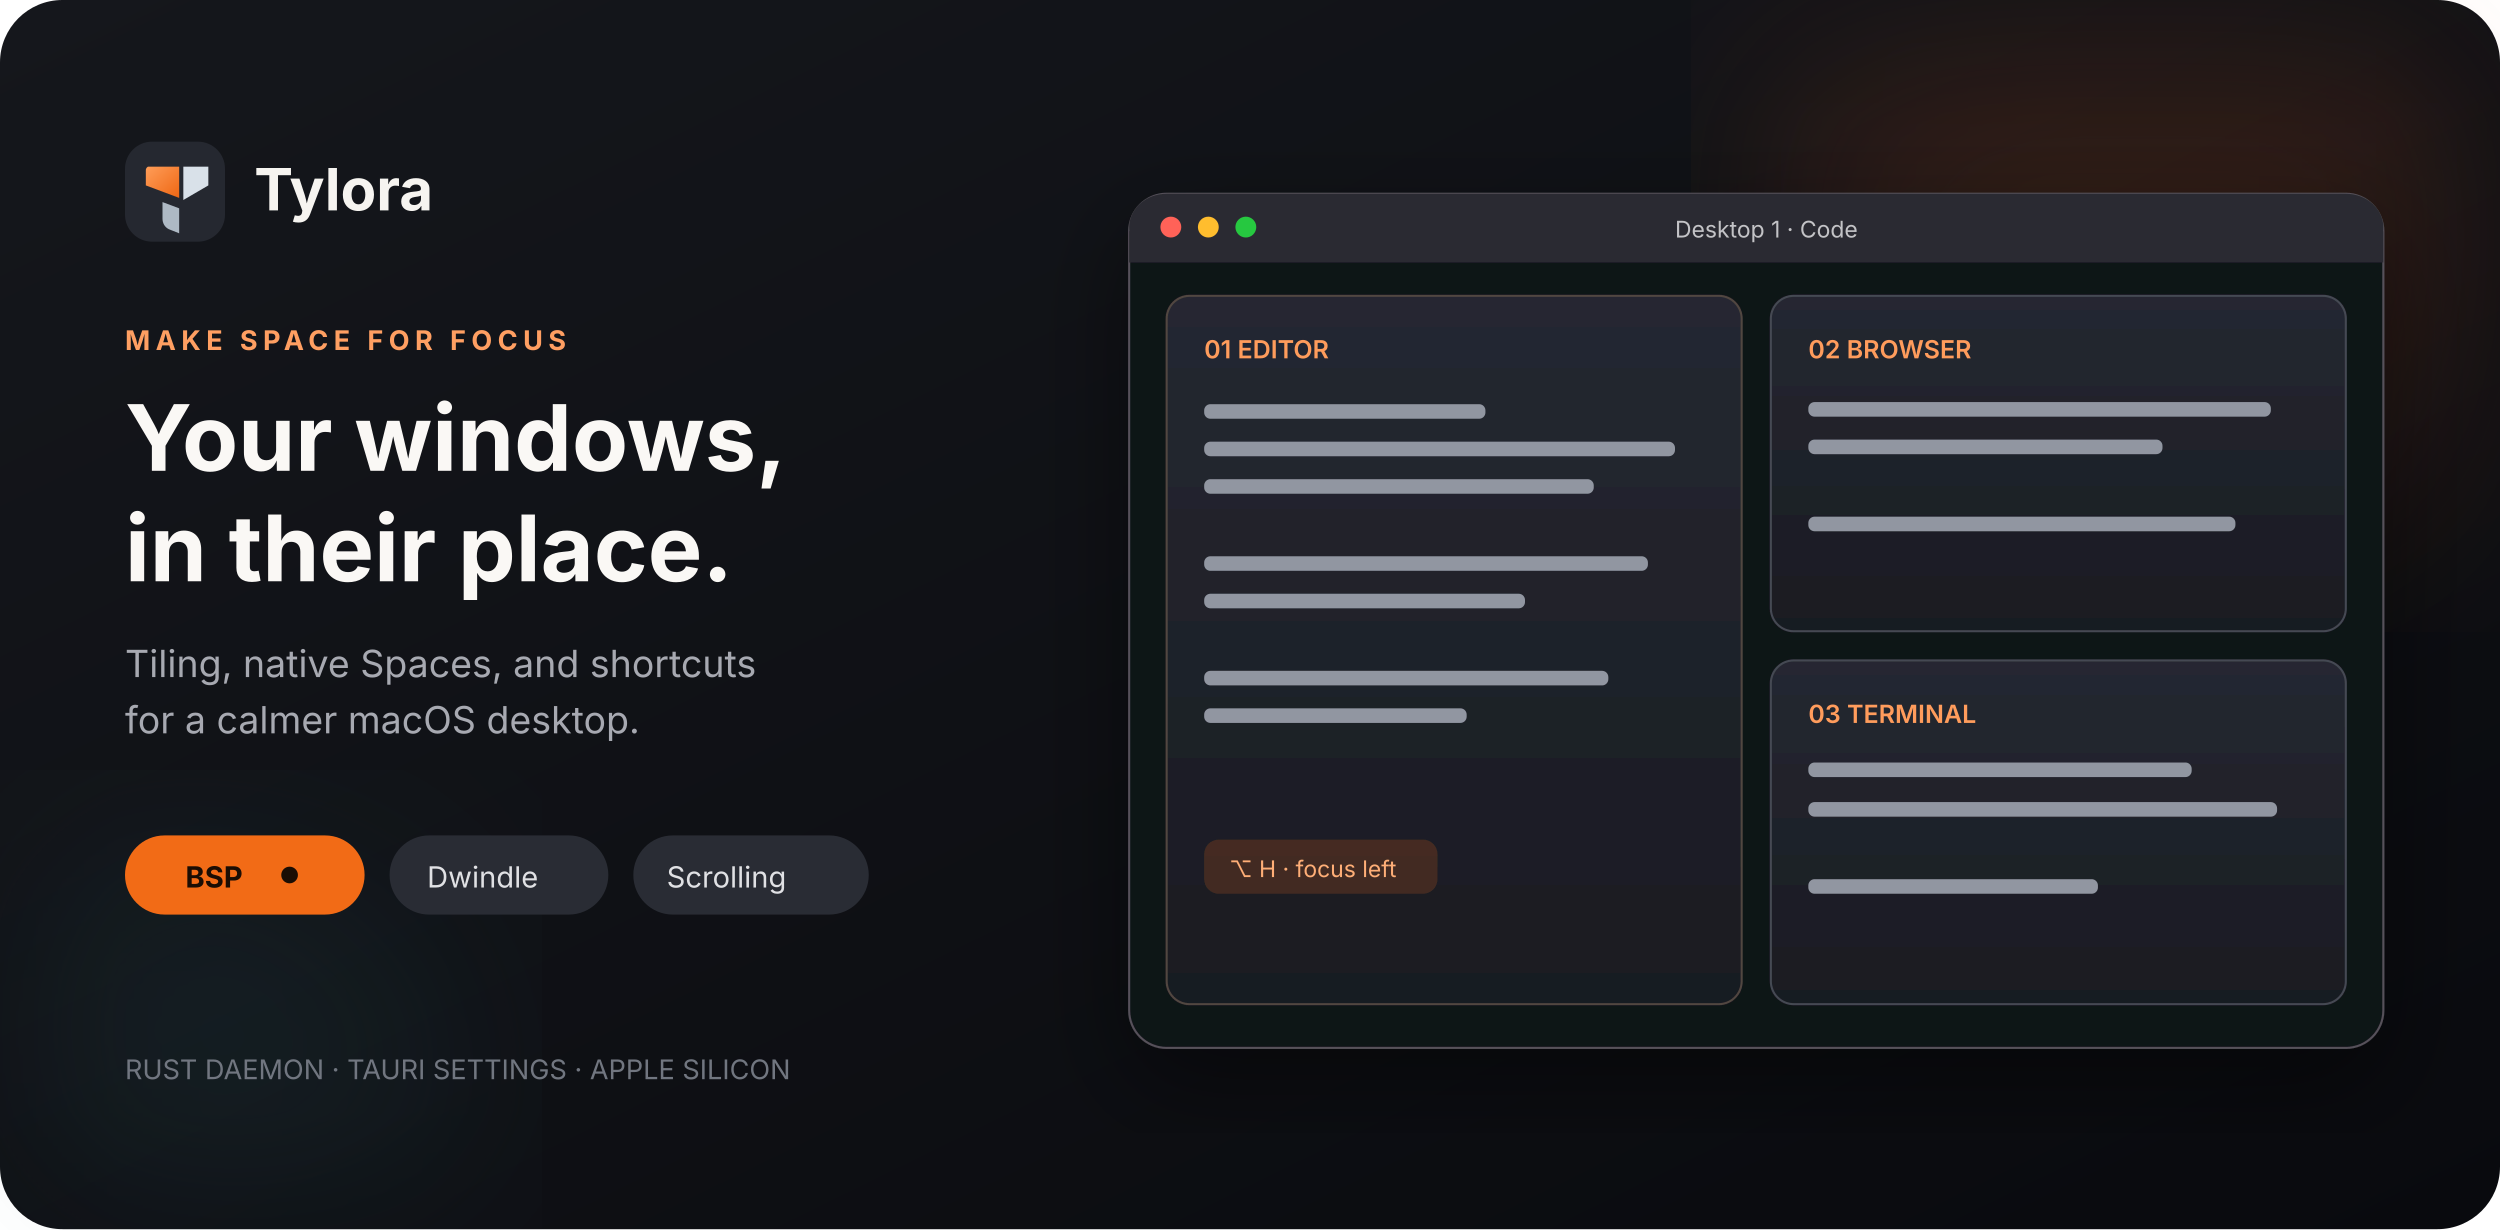
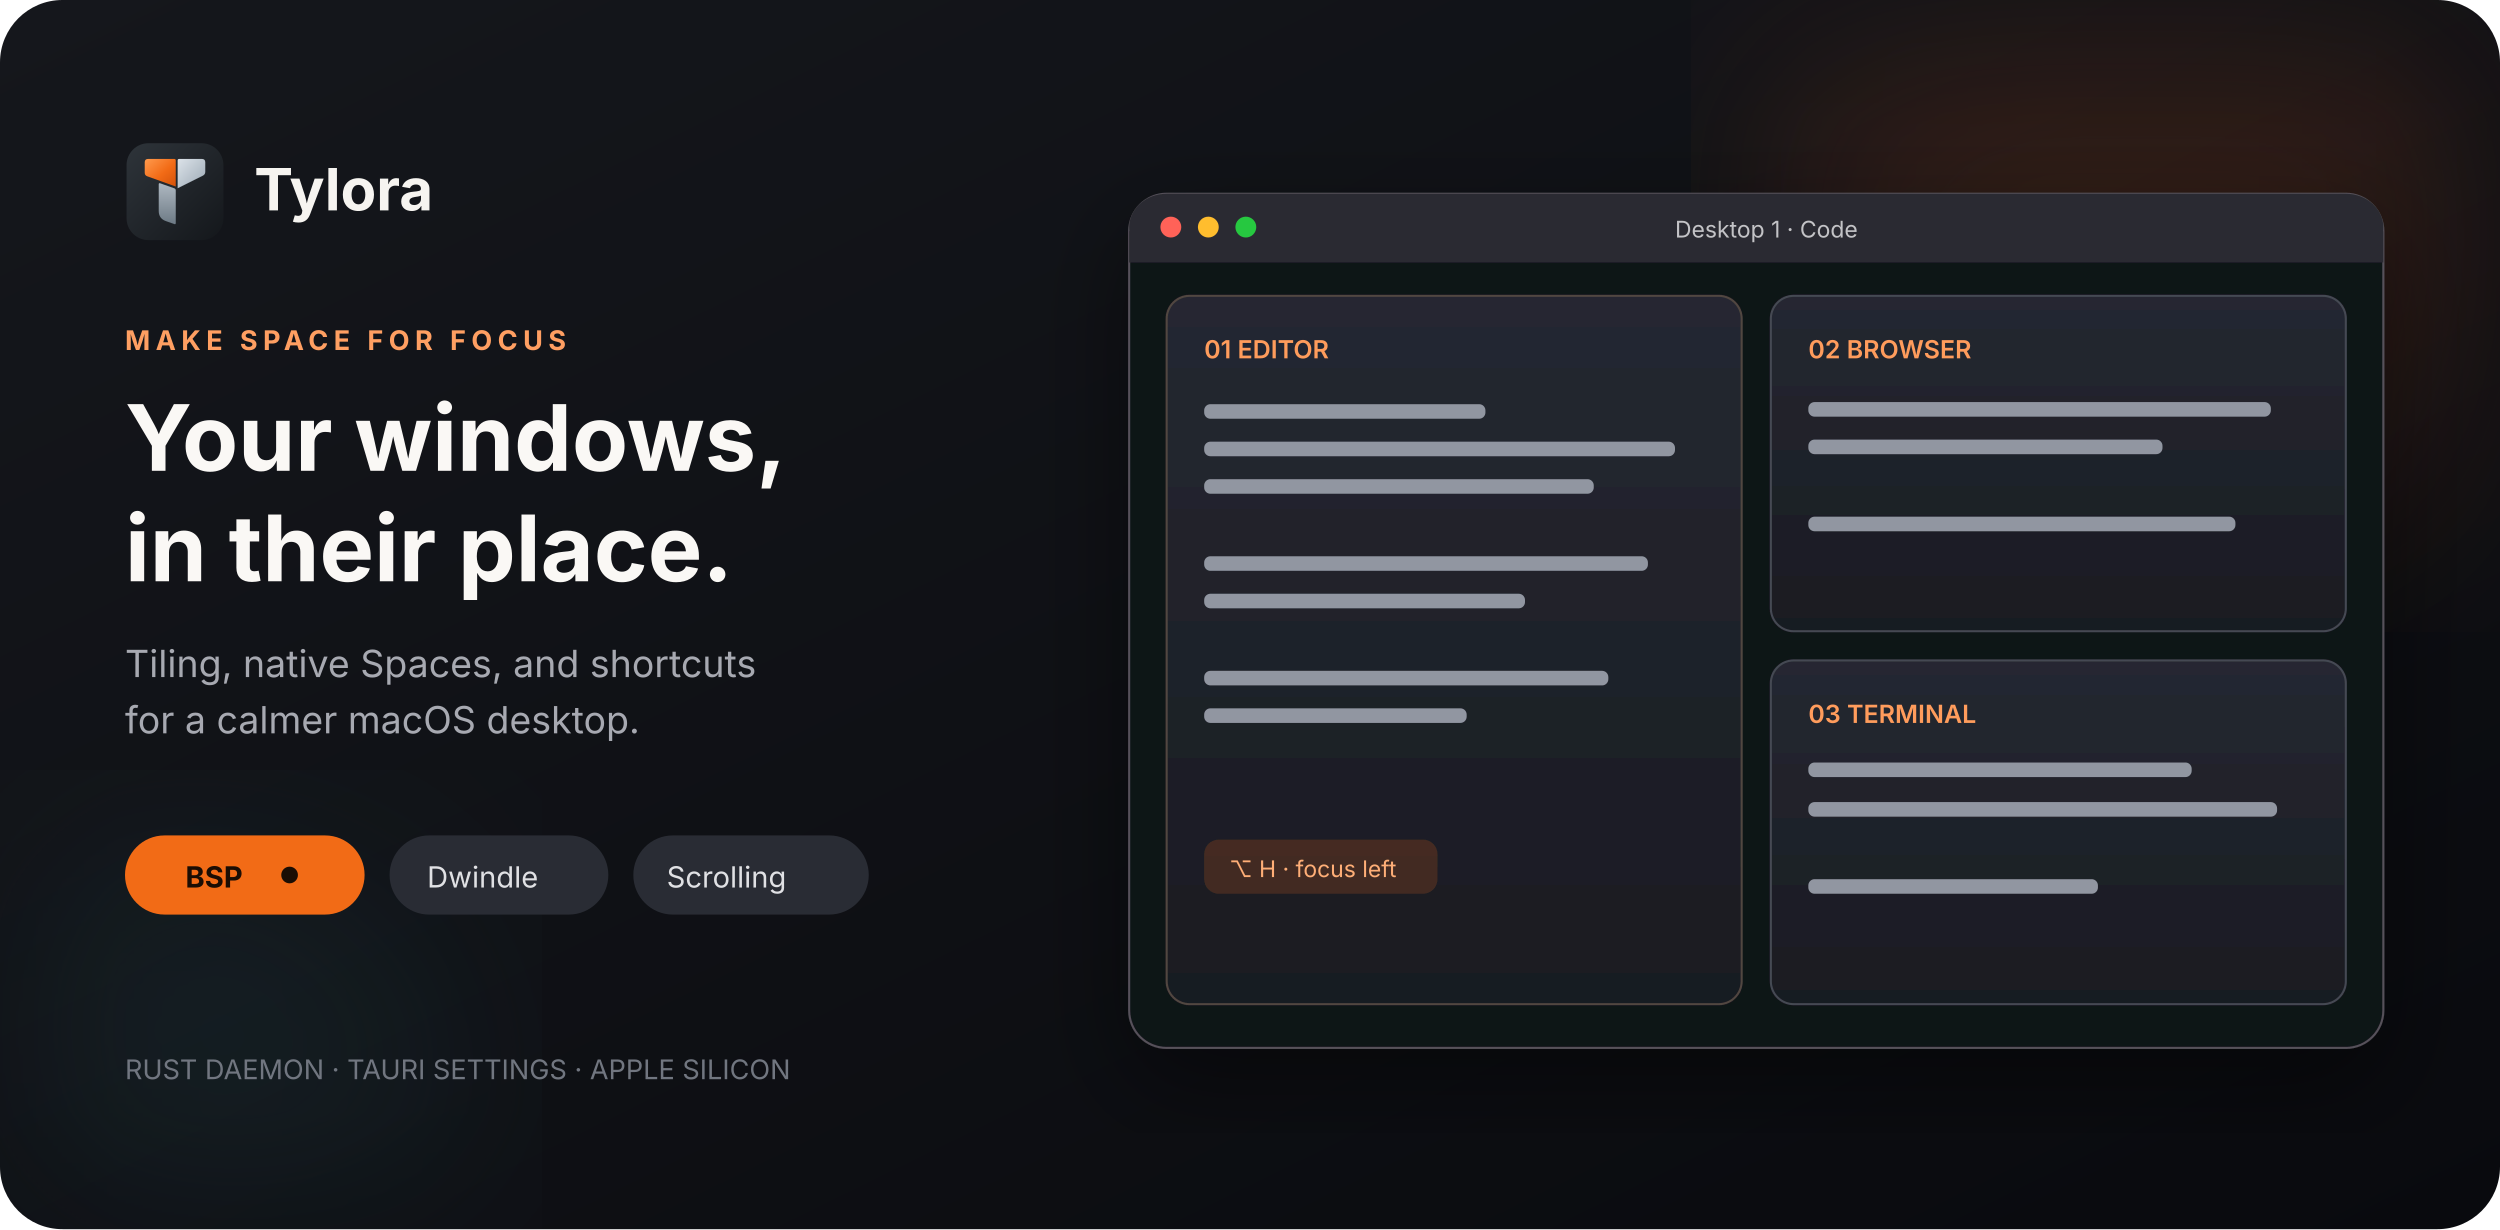
<svg xmlns="http://www.w3.org/2000/svg" width="1200" height="590" viewBox="0 0 1200 590" role="img" aria-labelledby="title desc">
  <defs>
    <linearGradient id="bg" x1="0" x2="1" y1="0" y2="1">
      <stop stop-color="#15171c" />
      <stop offset="1" stop-color="#090a0e" />
    </linearGradient>
-     <linearGradient id="glow" x1="0" x2="1" y1="0" y2="1">
-       <stop stop-color="#ff9d58" />
-       <stop offset="1" stop-color="#ee6714" />
+     <linearGradient id="logo-tile" x1="0" y1="0" x2="1" y2="1">
+       <stop stop-color="#2E343A" />
+       <stop offset="1" stop-color="#14171B" />
+     </linearGradient>
+     <linearGradient id="logo-orange" x1="0" y1="0" x2="1" y2="1">
+       <stop stop-color="#FF9A4D" />
+       <stop offset=".55" stop-color="#F26B16" />
+       <stop offset="1" stop-color="#D4520A" />
+     </linearGradient>
+     <linearGradient id="logo-silver" x1="0" y1="0" x2="1" y2="1">
+       <stop stop-color="#DCE3E9" />
+       <stop offset="1" stop-color="#9CA9B5" />
+     </linearGradient>
+     <linearGradient id="logo-stem" x1="0" y1="0" x2="0" y2="1">
+       <stop stop-color="#AEB8C1" />
+       <stop offset="1" stop-color="#6D7A85" />
    </linearGradient>
    <linearGradient id="panel" x1="0" x2="0" y1="0" y2="1">
      <stop stop-color="#252831" />
      <stop offset="1" stop-color="#191b22" />
    </linearGradient>
+     <clipPath id="canvas">
+       <rect width="1200" height="590" rx="30" />
+     </clipPath>
    <filter id="shadow">
      <feDropShadow dx="0" dy="18" stdDeviation="24" flood-color="#000" flood-opacity=".45" />
    </filter>
    <filter id="soft">
      <feGaussianBlur stdDeviation="60" />
    </filter>
  </defs>
-   <rect width="1200" height="590" rx="30" fill="url(#bg)" />
-   <circle cx="1040" cy="75" r="190" fill="#e65f1e" opacity=".16" filter="url(#soft)" />
-   <circle cx="80" cy="550" r="150" fill="#397c80" opacity=".13" filter="url(#soft)" />
-   <g font-family="-apple-system,BlinkMacSystemFont,'Segoe UI',sans-serif">
-     <g transform="translate(60 68)">
-       <rect width="48" height="48" rx="13" fill="#252830" />
-       <path d="M11 12h15v15L10 21v-7a2 2 0 0 1 1-2Z" fill="url(#glow)" />
-       <path d="M28 12h12v9l-12 7V12Z" fill="#d9e1e9" />
-       <path d="m18 29 8 3v12l-5-2c-2-1-3-3-3-5v-8Z" fill="#aeb9c4" />
-       <text x="62" y="33" fill="#f6f4f0" font-size="28" font-weight="700">Tylora</text>
-       <text x="0" y="100" fill="#ff9f62" font-size="13" font-weight="700" letter-spacing="2.6">MAKE SPACE FOR FOCUS</text>
-       <text x="0" y="158" fill="#faf8f5" font-size="44" font-weight="700">Your windows,</text>
-       <text x="0" y="211" fill="#faf8f5" font-size="44" font-weight="700">in their place.</text>
-       <text x="0" y="257" fill="#a7a9b1" font-size="18">Tiling, native Spaces, and shortcuts</text>
-       <text x="0" y="284" fill="#a7a9b1" font-size="18">for a calmer macOS desktop.</text>
-       <g transform="translate(0 333)">
-         <rect width="115" height="38" rx="19" fill="#f26b16" />
-         <text x="29" y="25" fill="#1b0d04" font-size="14" font-weight="700">BSP</text>
-         <circle cx="79" cy="19" r="4" fill="#1b0d04" />
-         <rect x="127" width="105" height="38" rx="19" fill="#292c34" />
-         <text x="145" y="25" fill="#e0e1e4" font-size="14">Dwindle</text>
-         <rect x="244" width="113" height="38" rx="19" fill="#292c34" />
-         <text x="260" y="25" fill="#e0e1e4" font-size="14">Scrolling</text>
+   <g clip-path="url(#canvas)">
+     <rect width="1200" height="590" rx="30" fill="url(#bg)" />
+     <circle cx="1040" cy="75" r="190" fill="#e65f1e" opacity=".16" filter="url(#soft)" />
+     <circle cx="80" cy="550" r="150" fill="#397c80" opacity=".13" filter="url(#soft)" />
+     <g font-family="-apple-system,BlinkMacSystemFont,'Segoe UI',sans-serif">
+       <g transform="translate(60 68)">
+         <svg width="48" height="48" viewBox="0 0 512 512">
+           <rect x="8" y="8" width="496" height="496" rx="112" fill="url(#logo-tile)" />
+           <g transform="translate(8 8) scale(.96875) translate(4 -32)">
+             <path fill="url(#logo-orange)" d="M110 115H248Q256 115 256 123V261L105.2 206.7Q92 202 92 188V133Q92 115 110 115Z" />
+             <path fill="url(#logo-silver)" d="M274 115H394Q412 115 412 133V183Q412 197 399.5 203.3L266 270V123Q266 115 274 115Z" />
+             <path fill="url(#logo-stem)" d="M173.5 243.7L248.5 270.3Q256 273 256 281V454Q256 462 248.5 459.3L203.6 443.5Q166 430 166 390V249Q166 241 173.5 243.7Z" />
+           </g>
+         </svg>
+         <text x="62" y="33" fill="#f6f4f0" font-size="28" font-weight="700">Tylora</text>
+         <text x="0" y="100" fill="#ff9f62" font-size="13" font-weight="700" letter-spacing="2.6">MAKE SPACE FOR FOCUS</text>
+         <text x="0" y="158" fill="#faf8f5" font-size="44" font-weight="700">Your windows,</text>
+         <text x="0" y="211" fill="#faf8f5" font-size="44" font-weight="700">in their place.</text>
+         <text x="0" y="257" fill="#a7a9b1" font-size="18">Tiling, native Spaces, and shortcuts</text>
+         <text x="0" y="284" fill="#a7a9b1" font-size="18">for a calmer macOS desktop.</text>
+         <g transform="translate(0 333)">
+           <rect width="115" height="38" rx="19" fill="#f26b16" />
+           <text x="29" y="25" fill="#1b0d04" font-size="14" font-weight="700">BSP</text>
+           <circle cx="79" cy="19" r="4" fill="#1b0d04" />
+           <rect x="127" width="105" height="38" rx="19" fill="#292c34" />
+           <text x="145" y="25" fill="#e0e1e4" font-size="14">Dwindle</text>
+           <rect x="244" width="113" height="38" rx="19" fill="#292c34" />
+           <text x="260" y="25" fill="#e0e1e4" font-size="14">Scrolling</text>
+         </g>
+         <text x="0" y="450" fill="#717680" font-size="13">RUST DAEMON  ·  TAURI SETTINGS  ·  APPLE SILICON</text>
      </g>
-       <text x="0" y="450" fill="#717680" font-size="13">RUST DAEMON  ·  TAURI SETTINGS  ·  APPLE SILICON</text>
-     </g>
-     <g transform="translate(542 93)" filter="url(#shadow)">
-       <rect width="602" height="410" rx="18" fill="#111319" stroke="#56515a" />
-       <rect width="602" height="32" rx="18" fill="#2c2c32" />
-       <path d="M0 18h602v15H0z" fill="#2c2c32" />
-       <circle cx="20" cy="16" r="5" fill="#ff6259" />
-       <circle cx="38" cy="16" r="5" fill="#ffbd2e" />
-       <circle cx="56" cy="16" r="5" fill="#28c840" />
-       <text x="262" y="21" fill="#c3c3c7" font-size="11">Desktop 1 · Code</text>
-       <rect x="18" y="49" width="276" height="340" rx="11" fill="url(#panel)" stroke="#514641" />
-       <rect x="308" y="49" width="276" height="161" rx="11" fill="url(#panel)" stroke="#454953" />
-       <rect x="308" y="224" width="276" height="165" rx="11" fill="url(#panel)" stroke="#454953" />
-       <g fill="#ff9c5c" font-size="12" font-weight="600">
-         <text x="36" y="79">01  EDITOR</text>
-         <text x="326" y="79">02  BROWSER</text>
-         <text x="326" y="254">03  TERMINAL</text>
+       <g transform="translate(542 93)" filter="url(#shadow)">
+         <rect width="602" height="410" rx="18" fill="#111319" stroke="#56515a" />
+         <rect width="602" height="32" rx="18" fill="#2c2c32" />
+         <path d="M0 18h602v15H0z" fill="#2c2c32" />
+         <circle cx="20" cy="16" r="5" fill="#ff6259" />
+         <circle cx="38" cy="16" r="5" fill="#ffbd2e" />
+         <circle cx="56" cy="16" r="5" fill="#28c840" />
+         <text x="262" y="21" fill="#c3c3c7" font-size="11">Desktop 1 · Code</text>
+         <rect x="18" y="49" width="276" height="340" rx="11" fill="url(#panel)" stroke="#514641" />
+         <rect x="308" y="49" width="276" height="161" rx="11" fill="url(#panel)" stroke="#454953" />
+         <rect x="308" y="224" width="276" height="165" rx="11" fill="url(#panel)" stroke="#454953" />
+         <g fill="#ff9c5c" font-size="12" font-weight="600">
+           <text x="36" y="79">01  EDITOR</text>
+           <text x="326" y="79">02  BROWSER</text>
+           <text x="326" y="254">03  TERMINAL</text>
+         </g>
+         <g fill="#9196a1">
+           <rect x="36" y="101" width="135" height="7" rx="3" />
+           <rect x="36" y="119" width="226" height="7" rx="3" />
+           <rect x="36" y="137" width="187" height="7" rx="3" />
+           <rect x="36" y="174" width="213" height="7" rx="3" />
+           <rect x="36" y="192" width="154" height="7" rx="3" />
+           <rect x="36" y="229" width="194" height="7" rx="3" />
+           <rect x="36" y="247" width="126" height="7" rx="3" />
+           <rect x="326" y="100" width="222" height="7" rx="3" />
+           <rect x="326" y="118" width="170" height="7" rx="3" />
+           <rect x="326" y="155" width="205" height="7" rx="3" />
+           <rect x="326" y="273" width="184" height="7" rx="3" />
+           <rect x="326" y="292" width="225" height="7" rx="3" />
+           <rect x="326" y="329" width="139" height="7" rx="3" />
+         </g>
+         <rect x="36" y="310" width="112" height="26" rx="7" fill="#f26b1630" />
+         <text x="48" y="328" fill="#ffae77" font-size="11">⌥ H  ·  focus left</text>
      </g>
-       <g fill="#9196a1">
-         <rect x="36" y="101" width="135" height="7" rx="3" />
-         <rect x="36" y="119" width="226" height="7" rx="3" />
-         <rect x="36" y="137" width="187" height="7" rx="3" />
-         <rect x="36" y="174" width="213" height="7" rx="3" />
-         <rect x="36" y="192" width="154" height="7" rx="3" />
-         <rect x="36" y="229" width="194" height="7" rx="3" />
-         <rect x="36" y="247" width="126" height="7" rx="3" />
-         <rect x="326" y="100" width="222" height="7" rx="3" />
-         <rect x="326" y="118" width="170" height="7" rx="3" />
-         <rect x="326" y="155" width="205" height="7" rx="3" />
-         <rect x="326" y="273" width="184" height="7" rx="3" />
-         <rect x="326" y="292" width="225" height="7" rx="3" />
-         <rect x="326" y="329" width="139" height="7" rx="3" />
-       </g>
-       <rect x="36" y="310" width="112" height="26" rx="7" fill="#f26b1630" />
-       <text x="48" y="328" fill="#ffae77" font-size="11">⌥ H  ·  focus left</text>
    </g>
  </g>
</svg>
